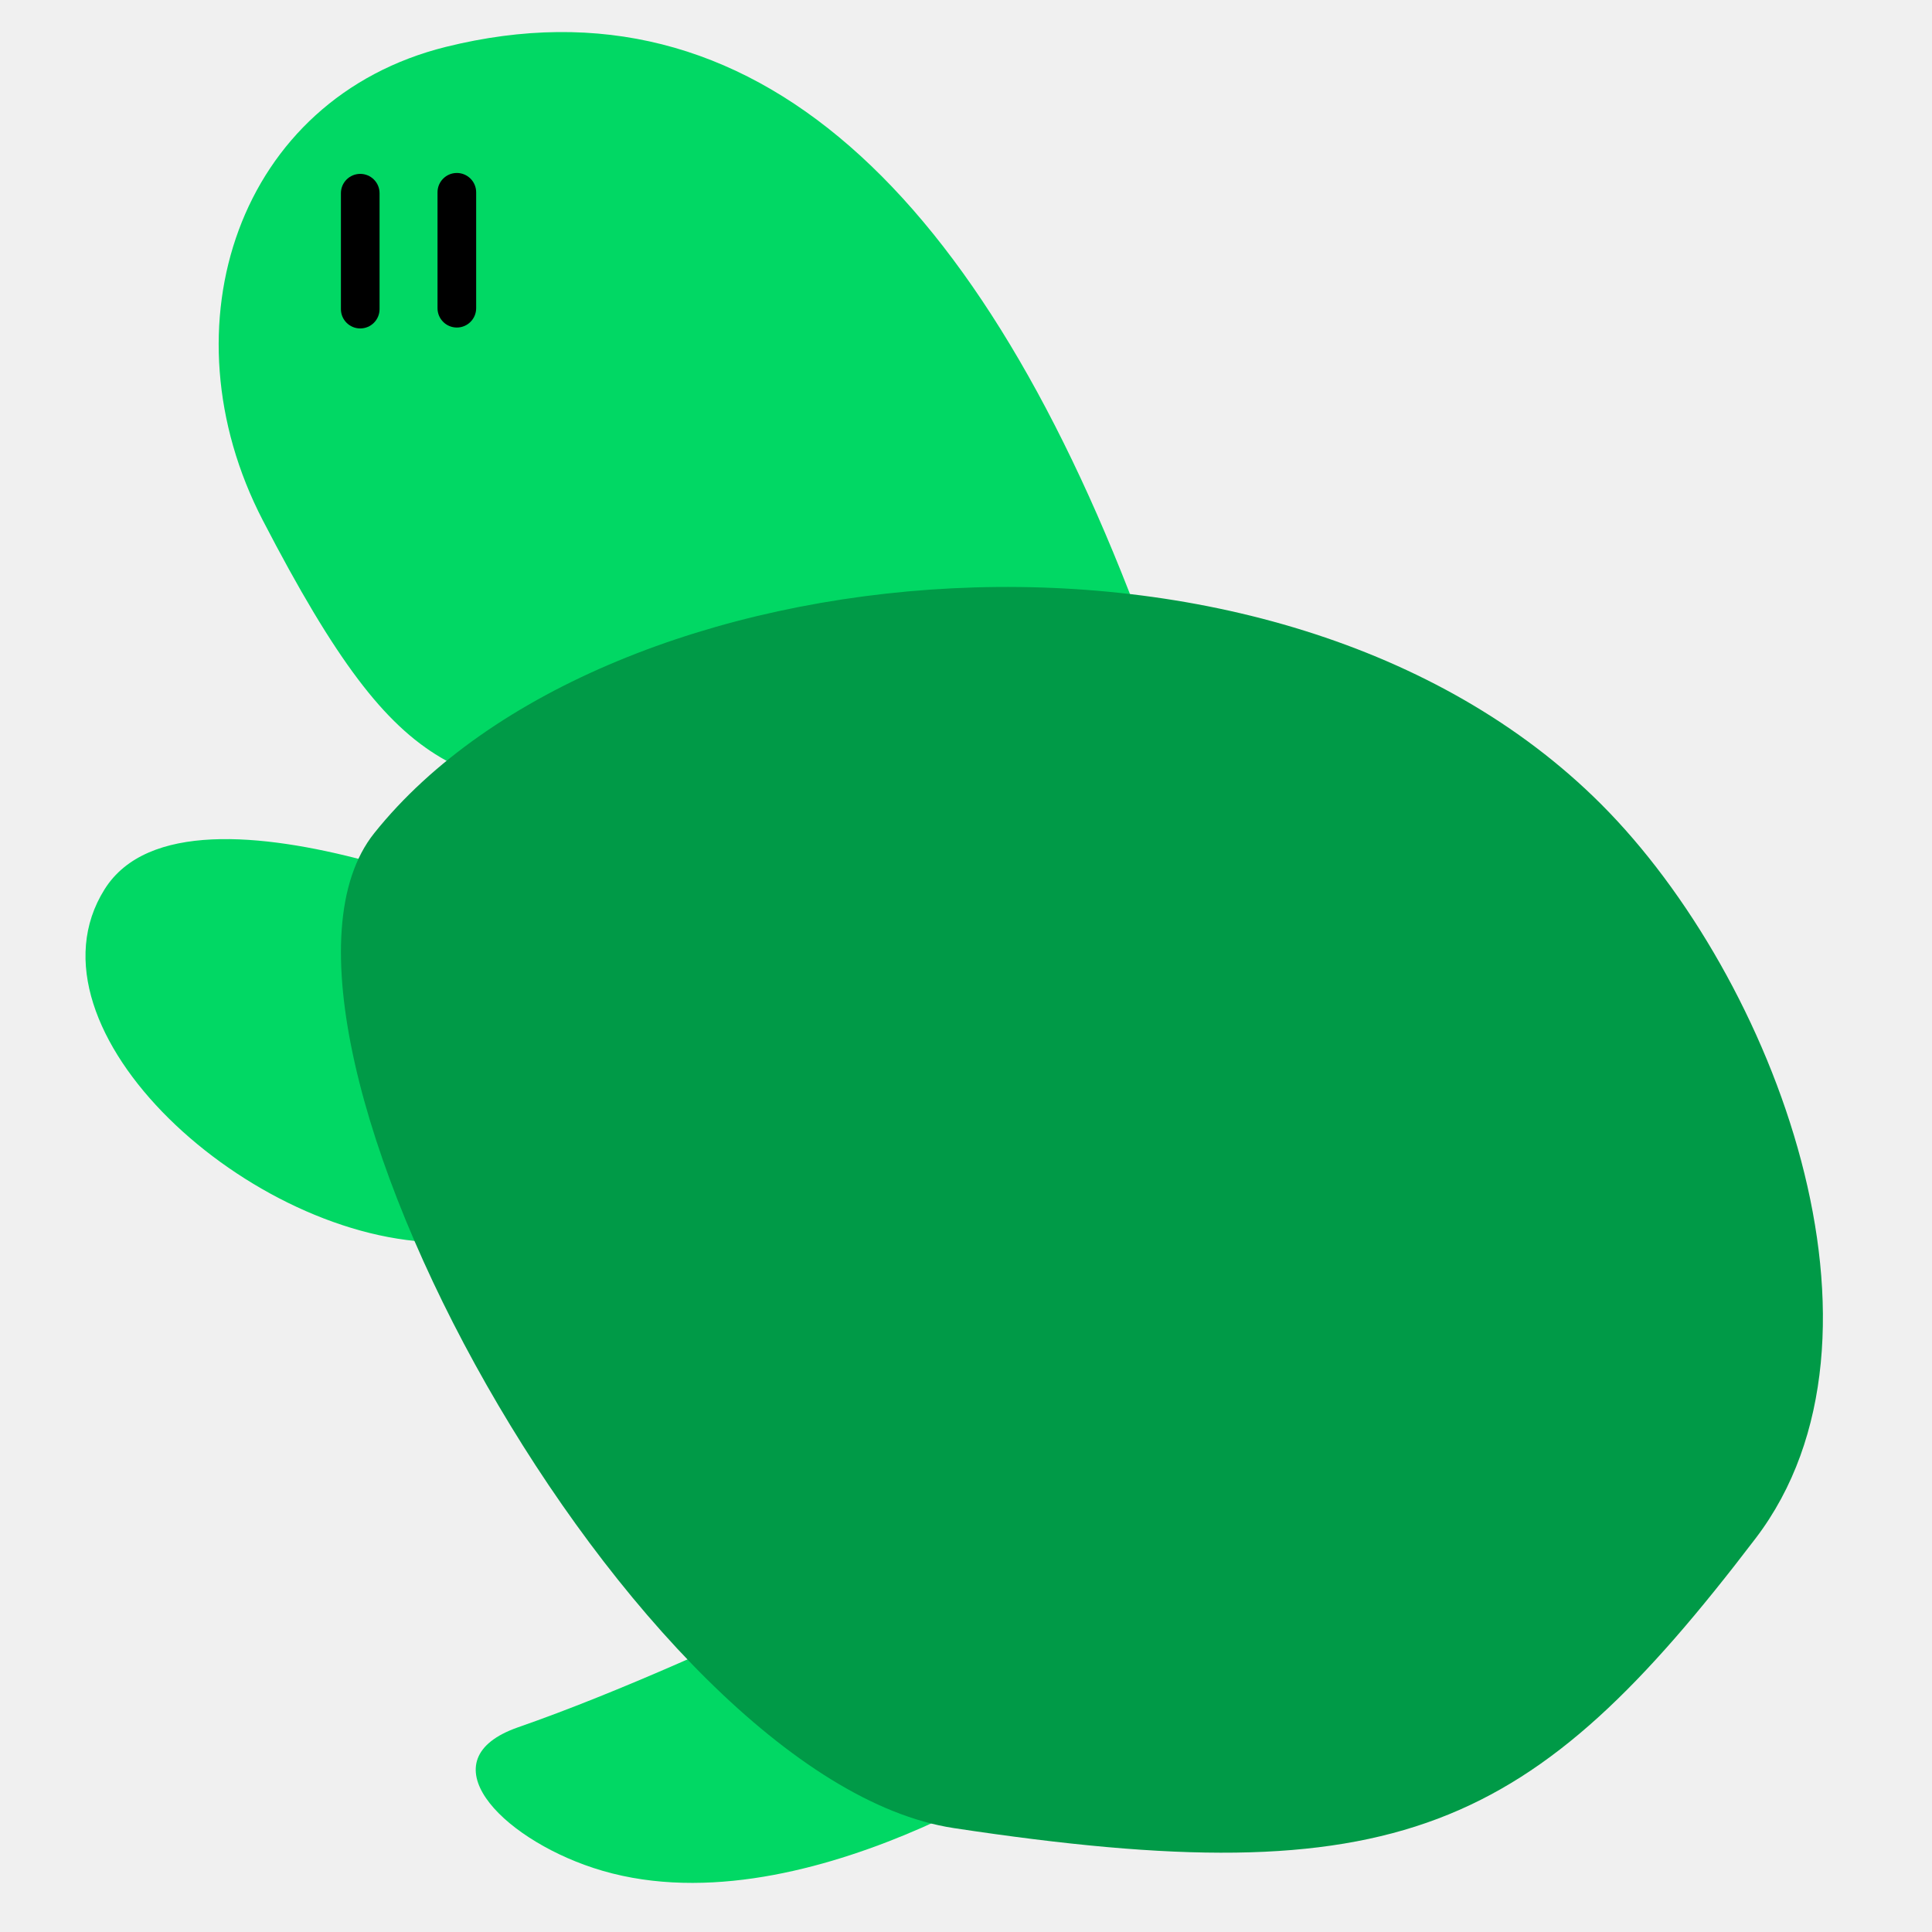
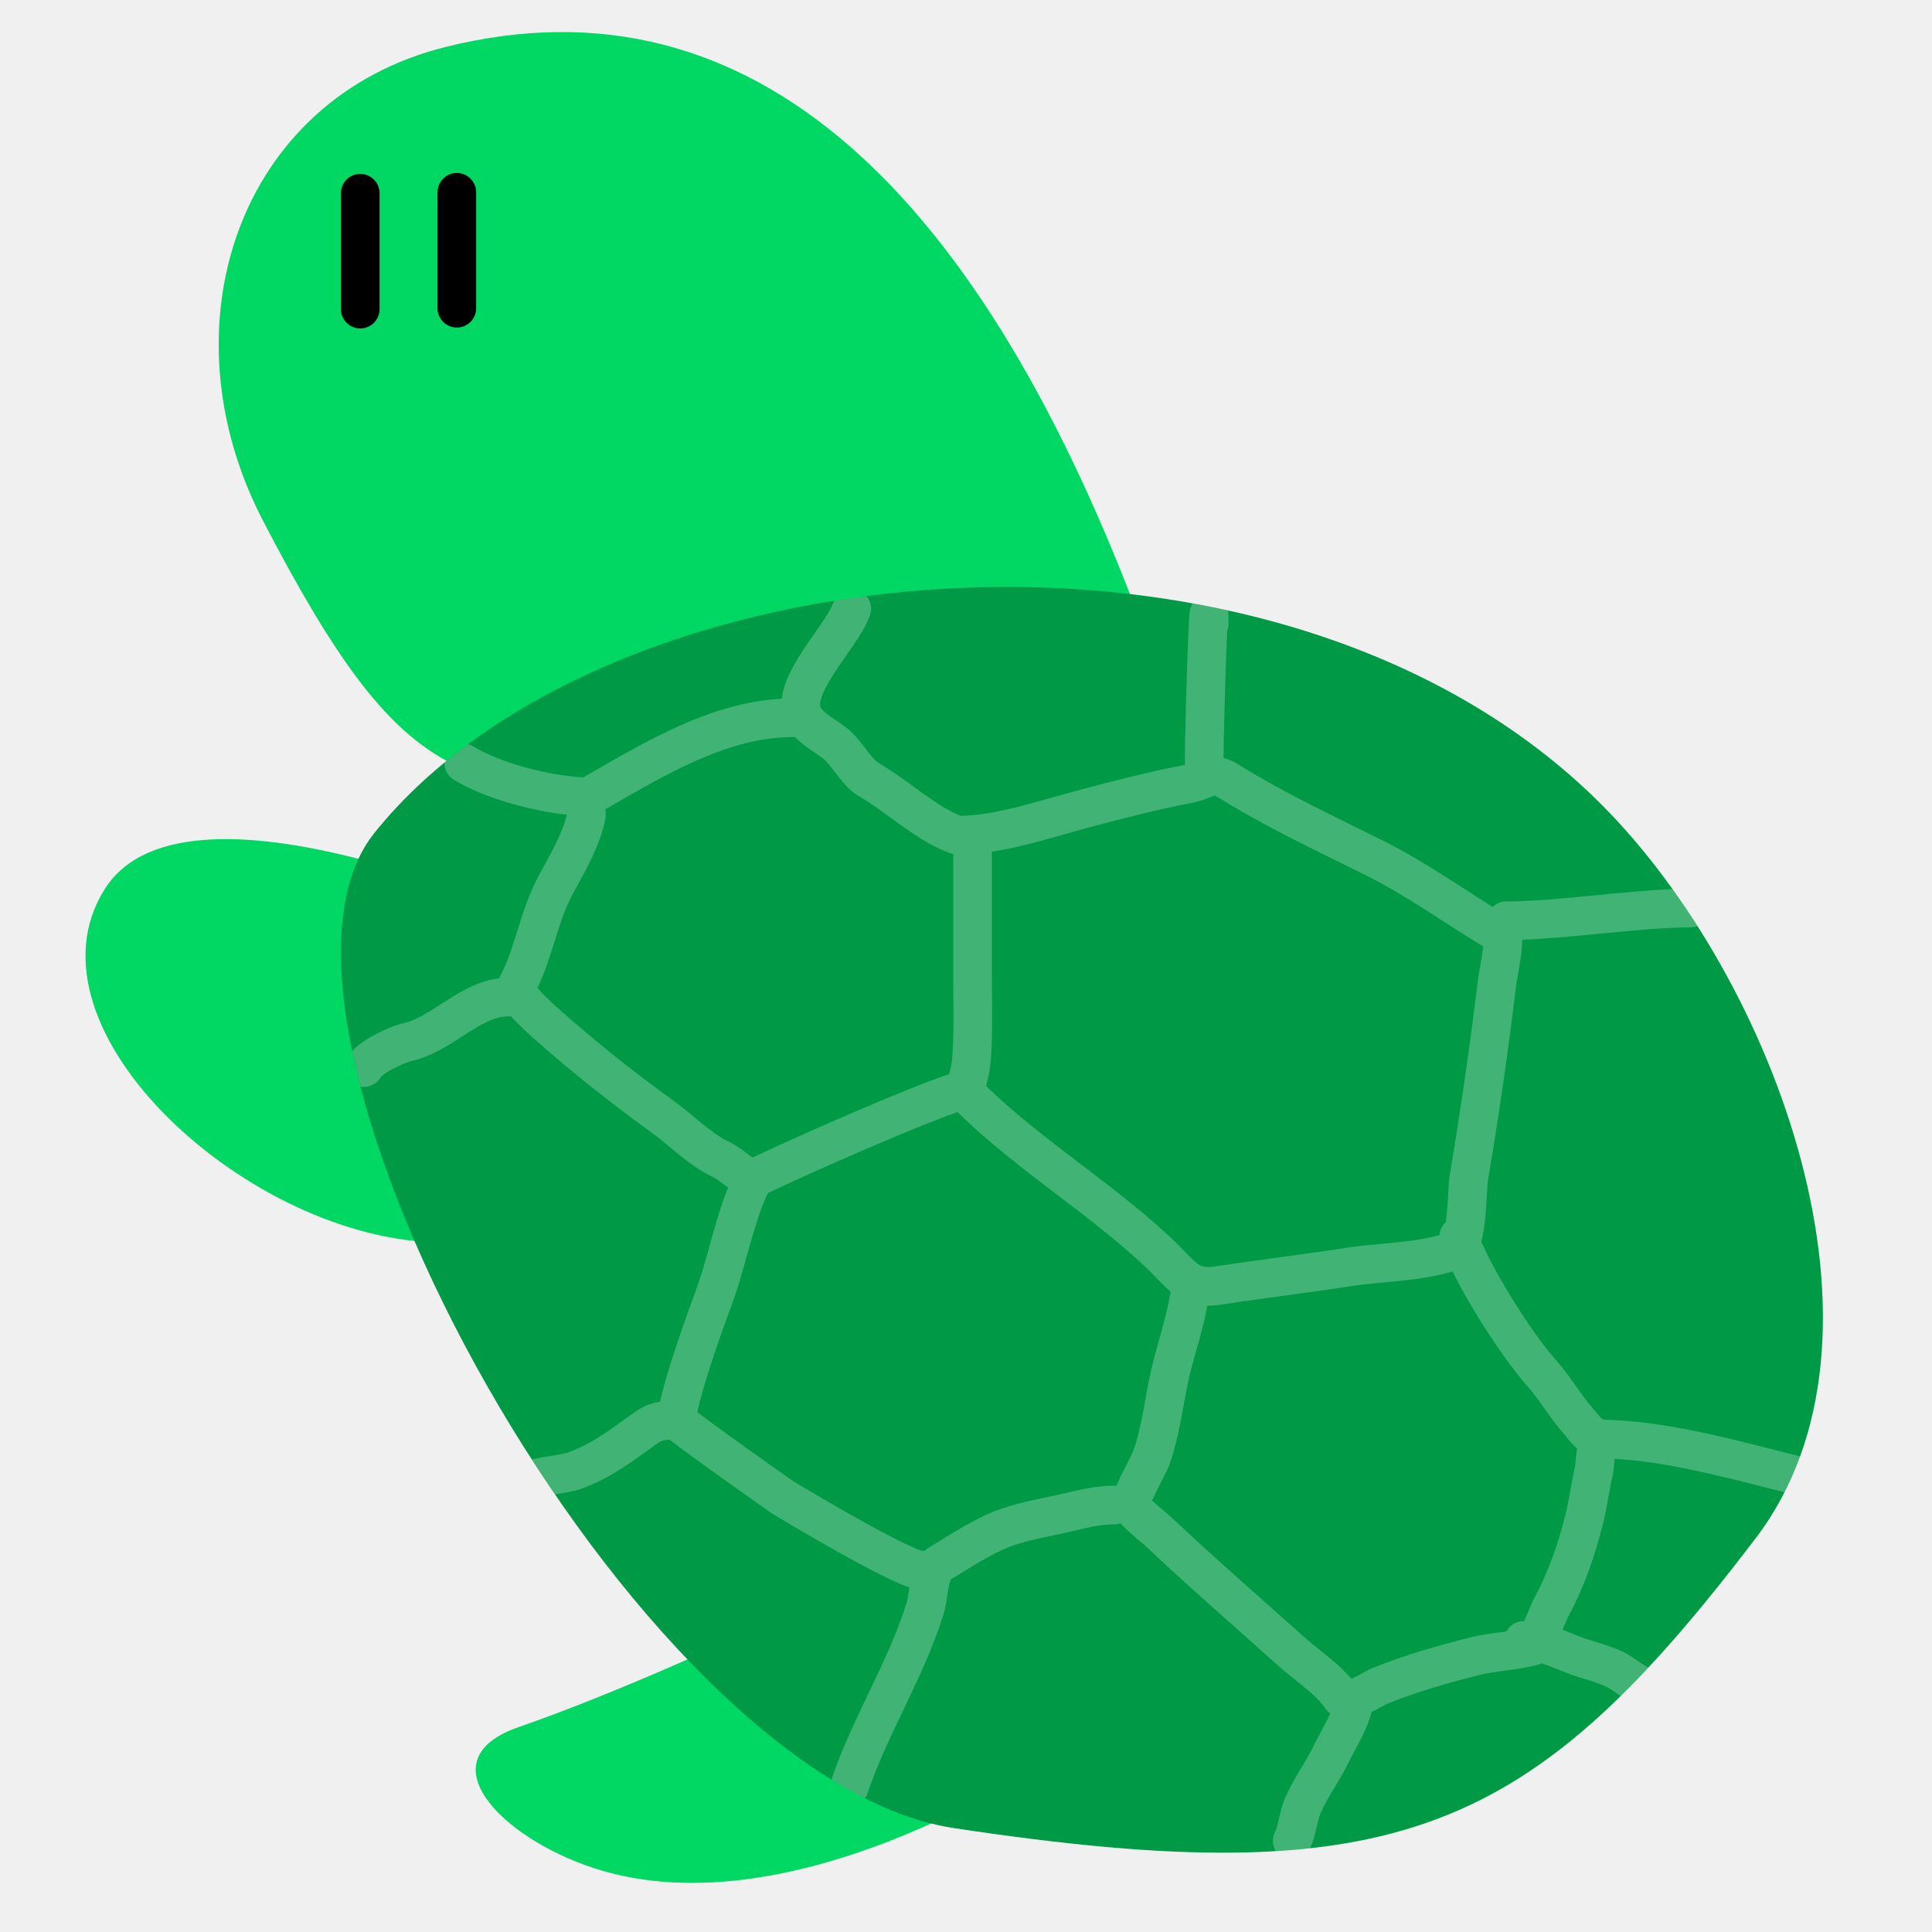
<svg xmlns="http://www.w3.org/2000/svg" width="100" height="100" viewBox="0 0 100 100" fill="none">
  <path d="M23.085 2.425C39.004 -1.527 50.843 10 59.233 32.716C62.134 40.57 44.541 44.189 34.346 42.158C23.698 40.036 21.145 41.488 13.599 26.925C8.389 16.869 12.338 5.093 23.085 2.425Z" fill="#01D864" />
  <rect x="17.646" y="9" width="2" height="8" rx="1" fill="black" />
  <rect x="22.646" y="8.953" width="2" height="8" rx="1" fill="black" />
  <path d="M5.417 46.024C9.787 39.084 29.152 48.278 29.152 48.278C29.152 48.278 38.17 57.268 31.155 62.228C28.445 64.144 26.232 64.3 22.913 64.304C13.031 64.317 0.84 53.295 5.417 46.024Z" fill="#01D864" />
  <path d="M26.822 89.402C37.254 85.77 51.81 78.018 51.81 78.018L54.956 90.631C54.956 90.631 41.368 100.203 30.698 96.68C25.878 95.088 22.028 91.071 26.822 89.402Z" fill="#01D864" />
  <path d="M19.372 43.122C31.326 28.179 66.025 24.775 82.872 41.622C91.872 50.622 98.824 69.188 90.872 79.622C79.273 94.842 72.412 98.113 49.372 94.622C32.872 92.122 11.372 53.122 19.372 43.122Z" fill="#009A47" />
+   <path fill-rule="evenodd" clip-rule="evenodd" d="M18.661 56.246C18.499 55.619 18.355 55.003 18.23 54.399C18.358 54.259 18.495 54.145 18.609 54.057C18.845 53.874 19.117 53.709 19.378 53.568C19.882 53.297 20.473 53.053 20.881 52.962C21.494 52.826 22.075 52.454 22.846 51.96L22.847 51.959C22.939 51.901 23.032 51.841 23.129 51.779C23.849 51.322 24.764 50.766 25.829 50.637C25.836 50.623 25.844 50.609 25.851 50.595C26.246 49.871 26.503 49.063 26.792 48.141L26.805 48.101C27.08 47.222 27.389 46.237 27.887 45.322C27.95 45.207 28.012 45.093 28.075 44.979C28.61 44.002 29.137 43.039 29.337 42.17C27.426 41.955 25.042 41.306 23.483 40.354C23.167 40.16 22.996 39.82 23.005 39.474C23.399 39.15 23.805 38.833 24.223 38.524C24.328 38.548 24.43 38.588 24.526 38.647C25.941 39.512 28.431 40.142 30.192 40.237C30.374 40.132 30.558 40.026 30.745 39.918L30.746 39.918L30.746 39.917C32.109 39.131 33.584 38.28 35.11 37.595C36.779 36.846 38.576 36.264 40.467 36.165C40.501 35.867 40.579 35.585 40.671 35.331C40.885 34.747 41.23 34.168 41.567 33.654C41.749 33.377 41.973 33.055 42.18 32.758L42.18 32.758L42.18 32.758L42.18 32.758C42.326 32.548 42.463 32.352 42.57 32.192C42.882 31.729 43.066 31.404 43.139 31.188C43.149 31.155 43.162 31.123 43.176 31.092C43.729 31.003 44.285 30.922 44.844 30.85C45.066 31.108 45.151 31.473 45.036 31.82C44.868 32.323 44.537 32.85 44.23 33.308C44.069 33.547 43.923 33.756 43.779 33.962L43.779 33.962L43.779 33.962L43.779 33.962L43.779 33.962C43.601 34.216 43.428 34.463 43.239 34.752C42.922 35.234 42.682 35.657 42.55 36.017C42.415 36.386 42.446 36.549 42.468 36.604C42.494 36.669 42.606 36.814 42.979 37.082C43.092 37.162 43.17 37.215 43.255 37.273L43.255 37.273L43.256 37.273L43.256 37.274L43.256 37.274C43.333 37.326 43.415 37.382 43.532 37.465C43.723 37.599 43.947 37.766 44.143 37.962C44.381 38.2 44.624 38.517 44.815 38.767C44.869 38.837 44.919 38.903 44.963 38.959C45.217 39.281 45.375 39.434 45.481 39.495C46.075 39.834 46.705 40.293 47.291 40.72C47.469 40.849 47.643 40.976 47.81 41.096C48.52 41.602 49.151 42.006 49.727 42.227C51.23 42.195 52.816 41.746 54.449 41.284C54.833 41.175 55.221 41.066 55.61 40.961C57.485 40.455 59.389 39.963 61.327 39.589C61.334 38.25 61.396 35.912 61.457 34.139C61.49 33.196 61.523 32.396 61.548 31.987C61.554 31.887 61.561 31.793 61.569 31.723L61.569 31.72C61.571 31.7 61.58 31.616 61.603 31.529C61.609 31.505 61.629 31.434 61.669 31.35C61.681 31.324 61.702 31.281 61.736 31.231C62.346 31.341 62.954 31.463 63.558 31.596C63.574 31.681 63.578 31.756 63.579 31.77L63.579 31.772C63.581 31.813 63.583 31.858 63.584 31.904C63.586 31.998 63.587 32.125 63.587 32.286C63.587 32.416 63.562 32.541 63.516 32.656C63.498 33.062 63.477 33.599 63.456 34.208C63.4 35.825 63.345 37.893 63.33 39.234C63.599 39.299 63.853 39.419 64.099 39.571C66.051 40.783 68.005 41.745 70.062 42.759C70.579 43.013 71.102 43.271 71.633 43.536C72.822 44.131 73.941 44.82 75.018 45.508C75.294 45.684 75.567 45.86 75.837 46.034L75.838 46.035L75.84 46.036L75.84 46.036C76.317 46.344 76.787 46.648 77.26 46.944C77.441 46.767 77.687 46.658 77.96 46.658C79.295 46.658 80.933 46.5 82.638 46.334L82.677 46.33C83.995 46.202 85.353 46.07 86.575 46.02C87.018 46.638 87.449 47.276 87.867 47.933C87.754 47.976 87.632 48 87.504 48C86.173 48 84.537 48.159 82.832 48.325L82.801 48.328C81.442 48.46 80.039 48.596 78.784 48.642C78.786 48.69 78.786 48.734 78.785 48.775C78.782 49.042 78.745 49.35 78.706 49.623C78.665 49.905 78.614 50.192 78.572 50.425L78.566 50.454C78.524 50.691 78.498 50.837 78.489 50.906C78.072 54.341 77.584 57.755 77.006 61.172L77.006 61.172L77.006 61.172L77.004 61.187C77.003 61.197 77.001 61.212 76.999 61.232C76.996 61.271 76.992 61.32 76.987 61.382C76.98 61.493 76.972 61.626 76.964 61.782L76.961 61.837C76.941 62.189 76.916 62.632 76.871 63.07C76.831 63.46 76.772 63.886 76.673 64.264C77.009 65.052 77.576 66.095 78.228 67.153C79.045 68.481 79.923 69.713 80.498 70.353C80.889 70.787 81.216 71.248 81.507 71.66L81.542 71.709C81.828 72.115 82.08 72.471 82.364 72.8C82.451 72.9 82.527 72.992 82.593 73.072L82.632 73.119C82.681 73.179 82.722 73.228 82.761 73.274C82.86 73.39 82.9 73.426 82.919 73.441L82.92 73.441C82.923 73.444 82.929 73.449 82.959 73.457C83.01 73.471 83.113 73.489 83.32 73.496C86.15 73.592 89.227 74.376 91.934 75.066C92.316 75.163 92.689 75.258 93.054 75.35C93.096 75.36 93.136 75.373 93.175 75.388C92.944 76.022 92.676 76.641 92.371 77.24C92.058 77.162 91.743 77.082 91.427 77.001C88.805 76.335 86.081 75.642 83.573 75.509C83.566 75.577 83.561 75.635 83.556 75.697C83.55 75.76 83.544 75.828 83.536 75.916C83.52 76.073 83.498 76.268 83.453 76.456C83.372 76.8 83.31 77.152 83.242 77.536L83.23 77.6C83.159 78 83.081 78.434 82.971 78.871C82.546 80.574 81.984 82.177 81.129 83.761C81.13 83.758 81.126 83.767 81.117 83.789L81.116 83.79L81.079 83.877C81.06 83.92 81.036 83.976 81.006 84.046L80.946 84.188L80.876 84.355C81.07 84.429 81.241 84.499 81.399 84.563L81.4 84.563L81.4 84.564L81.401 84.564L81.401 84.564C81.688 84.68 81.937 84.782 82.223 84.87L82.335 84.904L82.463 84.943L82.463 84.943L82.463 84.943C82.964 85.095 83.576 85.28 84.128 85.556C84.24 85.612 84.403 85.722 84.506 85.791L84.52 85.8C84.57 85.834 84.621 85.868 84.673 85.903L84.673 85.903C84.766 85.966 84.862 86.031 84.958 86.095C85.072 86.17 85.168 86.232 85.24 86.276C85.272 86.284 85.303 86.293 85.334 86.304C84.851 86.821 84.371 87.315 83.891 87.787C83.879 87.778 83.866 87.77 83.853 87.762C83.75 87.693 83.64 87.619 83.542 87.553L83.405 87.46C83.331 87.41 83.282 87.379 83.255 87.361L83.255 87.361L83.255 87.361L83.254 87.361C83.223 87.34 83.219 87.338 83.233 87.345C82.846 87.151 82.419 87.021 81.911 86.866C81.821 86.839 81.728 86.811 81.633 86.781C81.277 86.671 80.874 86.509 80.525 86.368L80.525 86.368C80.357 86.3 80.201 86.237 80.069 86.188C79.976 86.153 79.887 86.121 79.801 86.093C79.753 86.116 79.699 86.137 79.639 86.154C79.076 86.315 78.501 86.393 78 86.459L77.925 86.469C77.432 86.534 77.009 86.589 76.605 86.69C74.947 87.105 73.307 87.575 71.769 88.2L71.764 88.202L71.738 88.216L71.703 88.234C71.685 88.244 71.667 88.254 71.647 88.265C71.627 88.277 71.605 88.289 71.581 88.302L71.58 88.303L71.479 88.359C71.346 88.433 71.177 88.525 70.995 88.613C70.876 89.077 70.682 89.516 70.498 89.889C70.369 90.151 70.231 90.406 70.108 90.635L70.108 90.635L70.103 90.645C69.974 90.884 69.864 91.089 69.773 91.276C69.557 91.722 69.302 92.146 69.075 92.526L68.988 92.671C68.729 93.104 68.509 93.488 68.341 93.883C68.264 94.066 68.217 94.272 68.144 94.594L68.144 94.594L68.138 94.619C68.074 94.901 67.986 95.29 67.808 95.666C67.234 95.729 66.645 95.779 66.041 95.816C65.859 95.529 65.828 95.157 65.99 94.831C66.065 94.683 66.116 94.493 66.188 94.176L66.204 94.104C66.266 93.831 66.35 93.458 66.499 93.104C66.726 92.568 67.012 92.079 67.271 91.645L67.359 91.498C67.592 91.109 67.798 90.764 67.973 90.404C68.085 90.173 68.215 89.931 68.338 89.704L68.342 89.696C68.47 89.459 68.592 89.232 68.704 89.005C68.758 88.895 68.807 88.79 68.851 88.691C68.752 88.614 68.658 88.516 68.575 88.394C68.353 88.07 68.005 87.737 67.558 87.365C67.416 87.247 67.251 87.116 67.08 86.978C66.774 86.734 66.446 86.472 66.184 86.237C65.502 85.624 64.812 85.012 64.121 84.398L64.121 84.398L64.121 84.398C62.556 83.009 60.981 81.611 59.449 80.168C59.304 80.032 59.151 79.901 58.975 79.751L58.975 79.751L58.975 79.751L58.975 79.751C58.879 79.669 58.776 79.581 58.664 79.483C58.451 79.297 58.214 79.083 57.997 78.848C57.899 78.881 57.793 78.898 57.684 78.898C57.006 78.898 56.359 79.05 55.547 79.244C55.156 79.338 54.781 79.416 54.42 79.492L54.42 79.492C53.49 79.687 52.657 79.862 51.889 80.218C51.08 80.593 50.209 81.134 49.363 81.66L49.215 81.752L49.21 81.764C49.173 81.85 49.133 81.986 49.094 82.183C49.063 82.343 49.039 82.504 49.013 82.68L49.013 82.68L49.013 82.68L48.994 82.806C48.964 83.005 48.923 83.267 48.855 83.489C48.339 85.18 47.584 86.781 46.855 88.305L46.756 88.513C46.053 89.983 45.384 91.38 44.904 92.82C44.872 92.915 44.827 93.003 44.771 93.082C44.194 92.791 43.614 92.466 43.033 92.109C43.551 90.576 44.258 89.1 44.935 87.684L45.051 87.442C45.785 85.906 46.476 84.433 46.942 82.905C46.96 82.846 46.983 82.729 47.016 82.506L47.032 82.401L47.032 82.401L47.032 82.401L47.032 82.4C47.043 82.327 47.055 82.248 47.068 82.165C46.807 82.077 46.511 81.951 46.207 81.811C45.466 81.468 44.524 80.966 43.612 80.46C42.696 79.95 41.79 79.424 41.114 79.027C40.776 78.828 40.495 78.66 40.298 78.543C40.27 78.526 40.244 78.511 40.22 78.496C40.158 78.459 40.107 78.428 40.069 78.405L40.008 78.369L39.992 78.359L39.988 78.357L39.987 78.356L39.987 78.356C39.987 78.356 39.987 78.356 40.505 77.5L39.93 78.319L39.929 78.318L39.929 78.318L39.926 78.316L39.915 78.308L39.872 78.278L39.711 78.165C39.572 78.067 39.373 77.926 39.132 77.756C38.651 77.416 38.005 76.958 37.344 76.485C36.684 76.013 36.006 75.524 35.463 75.123C35.192 74.923 34.95 74.742 34.76 74.594C34.728 74.569 34.695 74.544 34.662 74.518C34.494 74.522 34.399 74.538 34.327 74.559C34.249 74.582 34.148 74.625 33.979 74.745C33.831 74.85 33.683 74.958 33.533 75.066L33.533 75.066L33.53 75.068L33.529 75.068L33.529 75.069C32.509 75.806 31.427 76.588 30.037 77.074C29.74 77.177 29.355 77.244 29.034 77.298C28.957 77.311 28.879 77.323 28.802 77.336L28.802 77.336L28.802 77.336C28.777 77.34 28.752 77.344 28.726 77.348C28.317 76.751 27.916 76.146 27.522 75.535C27.541 75.531 27.561 75.527 27.58 75.523C27.894 75.458 28.22 75.405 28.501 75.359L28.501 75.359C28.572 75.347 28.641 75.336 28.705 75.325C29.062 75.266 29.271 75.222 29.377 75.185C30.474 74.803 31.307 74.203 32.341 73.458L32.342 73.458C32.496 73.347 32.655 73.233 32.819 73.116C33.119 72.903 33.422 72.74 33.768 72.639C33.901 72.6 34.033 72.573 34.163 72.554C34.344 71.748 34.63 70.799 34.924 69.903C35.323 68.685 35.764 67.481 36.047 66.706L36.047 66.706L36.048 66.706L36.065 66.657C36.298 66.022 36.499 65.299 36.717 64.514C36.793 64.242 36.87 63.964 36.952 63.679C37.161 62.947 37.396 62.179 37.687 61.465C37.608 61.411 37.537 61.358 37.474 61.311L37.401 61.257C37.165 61.082 37.029 60.981 36.882 60.911C36.22 60.598 35.63 60.155 35.117 59.741C34.936 59.594 34.768 59.455 34.608 59.322L34.607 59.321C34.284 59.053 33.992 58.811 33.682 58.587C31.764 57.203 29.875 55.716 28.091 54.155C28.072 54.138 28.046 54.115 28.014 54.088L28.012 54.086L28.011 54.086C27.785 53.89 27.272 53.446 26.817 52.99C26.693 52.866 26.565 52.733 26.443 52.596C26.391 52.605 26.337 52.609 26.282 52.609C25.674 52.609 25.056 52.925 24.202 53.467C24.113 53.523 24.022 53.583 23.927 53.644L23.926 53.645C23.206 54.11 22.302 54.695 21.315 54.914C21.155 54.95 20.746 55.103 20.326 55.329C20.125 55.437 19.953 55.546 19.829 55.641C19.754 55.699 19.719 55.735 19.708 55.746L19.707 55.747C19.497 56.126 19.071 56.318 18.661 56.246ZM40.505 77.5L39.93 78.319L39.958 78.338L39.987 78.356L40.505 77.5ZM47.873 80.258C47.937 80.201 48.007 80.148 48.085 80.1L48.321 79.953L48.321 79.953L48.321 79.953C49.145 79.44 50.121 78.833 51.048 78.403C52.042 77.942 53.21 77.698 54.204 77.49C54.518 77.425 54.814 77.363 55.083 77.299L55.152 77.282C55.906 77.102 56.759 76.898 57.684 76.898C57.718 76.898 57.752 76.9 57.786 76.903C57.862 76.722 57.95 76.535 58.035 76.362C58.139 76.148 58.251 75.928 58.35 75.735L58.35 75.735L58.434 75.571C58.493 75.455 58.542 75.356 58.581 75.274C58.601 75.234 58.616 75.202 58.627 75.176L58.636 75.154L58.641 75.143L58.643 75.139L58.643 75.139C58.95 74.292 59.106 73.429 59.278 72.476C59.34 72.132 59.404 71.776 59.478 71.406C59.622 70.689 59.822 69.971 60.01 69.295L60.011 69.295C60.051 69.151 60.09 69.008 60.129 68.868C60.322 68.167 60.49 67.505 60.59 66.856C60.375 66.676 60.18 66.478 60.003 66.295C59.962 66.252 59.921 66.21 59.88 66.167C59.681 65.96 59.482 65.753 59.241 65.528C57.828 64.21 56.288 63.036 54.701 61.828L54.701 61.828L54.701 61.827L54.701 61.827L54.7 61.827L54.7 61.827L54.585 61.74C52.972 60.511 51.314 59.242 49.795 57.791C49.717 57.717 49.642 57.639 49.571 57.559C47.447 58.286 42.036 60.659 39.743 61.754C39.414 62.444 39.142 63.295 38.874 64.229C38.804 64.475 38.734 64.728 38.662 64.985L38.662 64.985L38.662 64.985C38.438 65.792 38.206 66.627 37.944 67.344L37.928 67.386C37.644 68.162 37.213 69.34 36.825 70.526C36.511 71.485 36.241 72.399 36.092 73.096C36.248 73.214 36.437 73.356 36.651 73.514C37.182 73.906 37.85 74.388 38.508 74.859C39.165 75.329 39.808 75.784 40.287 76.123C40.526 76.292 40.724 76.432 40.863 76.53L41.023 76.642L41.051 76.662L41.1 76.692C41.152 76.723 41.227 76.768 41.324 76.826C41.518 76.942 41.795 77.107 42.128 77.303C42.796 77.696 43.687 78.213 44.584 78.711C45.486 79.213 46.376 79.685 47.047 79.995C47.342 80.132 47.566 80.223 47.718 80.274C47.769 80.265 47.821 80.259 47.873 80.258ZM49.127 55.602C49.14 55.55 49.152 55.501 49.163 55.457L49.163 55.457C49.172 55.422 49.18 55.389 49.186 55.362C49.229 55.184 49.267 54.995 49.286 54.758C49.366 53.761 49.357 52.769 49.347 51.728C49.344 51.381 49.341 51.029 49.341 50.669V50.655V50.64V50.626V50.611V50.597V50.582V50.568V50.553V50.539V50.524V50.51V50.495V50.48V50.466V50.451V50.437V50.422V50.408V50.393V50.379V50.364V50.35V50.335V50.321V50.306V50.291V50.277V50.263V50.248V50.233V50.219V50.204V50.19V50.175V50.161V50.146V50.132V50.117V50.103V50.088V50.074V50.059V50.044V50.03V50.015V50.001V49.986V49.972V49.957V49.943V49.928V49.914V49.899V49.885V49.87V49.856V49.841V49.827V49.812V49.797V49.783V49.768V49.754V49.739V49.725V49.71V49.696V49.681V49.667V49.652V49.638V49.623V49.608V49.594V49.58V49.565V49.55V49.536V49.521V49.507V49.492V49.478V49.463V49.449V49.434V49.42V49.405V49.391V49.376V49.361V49.347V49.332V49.318V49.303V49.289V49.274V49.26V49.245V49.231V49.216V49.202V49.187V49.173V49.158V49.144V49.129V49.114V49.1V49.085V49.071V49.056V49.042V49.027V49.013V48.998V48.984V48.969V48.955V48.94V48.925V48.911V48.897V48.882V48.867V48.853V48.838V48.824V48.809V48.795V48.78V48.766V48.751V48.737V48.722V48.708V48.693V48.678V48.664V48.649V48.635V48.62V48.606V48.591V48.577V48.562V48.548V48.533V48.519V48.504V48.49V48.475V48.461V48.446V48.431V48.417V48.402V48.388V48.373V48.359V48.344V48.33V48.315V48.301V48.286V48.272V48.257V48.242V48.228V48.214V48.199V48.184V48.17V48.155V48.141V48.126V48.112V48.097V48.083V48.068V48.054V48.039V48.025V48.01V47.995V47.981V47.966V47.952V47.937V47.923V47.908V47.894V47.879V47.865V47.85V47.836V47.821V47.807V47.792V47.778V47.763V47.748V47.734V47.719V47.705V47.69V47.676V47.661V47.647V47.632V47.618V47.603V47.589V47.574V47.559V47.545V47.531V47.516V47.501V47.487V47.472V47.458V47.443V47.429V47.414V47.4V47.385V47.371V47.356V47.342V47.327V47.312V47.298V47.283V47.269V47.254V47.24V47.225V47.211V47.196V47.182V47.167V47.153V47.138V47.124V47.109V47.094V47.08V47.065V47.051V47.036V47.022V47.007V46.993V46.978V46.964V46.949V46.935V46.92V46.906V46.891V46.877V46.862V46.847V46.833V46.818V46.804V46.789V46.775V46.76V46.746V46.731V46.717V46.702V46.688V46.673V46.659V46.644V46.63V46.615V46.6V46.586V46.571V46.557V46.542V46.528V46.513V46.499V46.484V46.47V46.455V46.441V46.426V46.411V46.397V46.382V46.368V46.353V46.339V46.324V46.31V46.295V46.281V46.266V46.252V46.237V46.223V46.208V46.194V46.179V46.164V46.15V46.135V46.121V46.106V46.092V46.077V46.063V46.048V46.034V46.019V46.005V45.99V45.976V45.961V45.947V45.932V45.917V45.903V45.888V45.874V45.859V45.845V45.83V45.816V45.801V45.787V45.772V45.758V45.743V45.728V45.714V45.699V45.685V45.67V45.656V45.641V45.627V45.612V45.598V45.583V45.569V45.554V45.54V45.525V45.511V45.496V45.481V45.467V45.452V45.438V45.423V45.409V45.394V45.38V45.365V45.351V45.336V45.322V45.307V45.293V45.278V45.264V45.249V45.234V45.22V45.205V45.191V45.176V45.162V45.147V45.133V45.118V45.104V45.089V45.075V45.06V45.045V45.031V45.016V45.002V44.987V44.973V44.958V44.944V44.929V44.915V44.9V44.886V44.871V44.857V44.842V44.828V44.813V44.798V44.784V44.769V44.755V44.74V44.726V44.711V44.697V44.682V44.668V44.653V44.639V44.624V44.61V44.595V44.581V44.566V44.551V44.537V44.522V44.508V44.493V44.479V44.464V44.45V44.435V44.421V44.406V44.392V44.377V44.362V44.348V44.333V44.319V44.304V44.29V44.275V44.261V44.246V44.232V44.217V44.205C49.299 44.196 49.258 44.184 49.218 44.169C48.298 43.857 47.414 43.269 46.65 42.724C46.438 42.574 46.236 42.427 46.042 42.285L46.041 42.285L46.041 42.284L46.041 42.284C45.478 41.875 44.978 41.511 44.489 41.231C44.008 40.957 43.642 40.513 43.393 40.197C43.304 40.084 43.226 39.983 43.156 39.892L43.156 39.892C42.99 39.675 42.866 39.513 42.729 39.376C42.658 39.306 42.548 39.218 42.379 39.099C42.334 39.067 42.259 39.016 42.176 38.959C42.052 38.873 41.908 38.775 41.814 38.707C41.621 38.569 41.373 38.383 41.143 38.144C41.107 38.148 41.071 38.15 41.034 38.15C39.326 38.15 37.629 38.657 35.928 39.42C34.504 40.059 33.133 40.85 31.771 41.636L31.77 41.636C31.627 41.719 31.483 41.801 31.34 41.884L31.34 41.888L31.34 41.888L31.34 41.888C31.342 41.921 31.343 41.958 31.345 42C31.347 42.052 31.349 42.117 31.348 42.182C31.347 42.238 31.343 42.343 31.32 42.458C31.076 43.68 30.363 44.972 29.831 45.937C29.766 46.056 29.703 46.169 29.644 46.278C29.247 47.007 28.989 47.818 28.701 48.74L28.688 48.78C28.454 49.525 28.197 50.345 27.821 51.132C27.925 51.258 28.065 51.41 28.233 51.578C28.63 51.975 29.076 52.362 29.312 52.566L29.312 52.566C29.35 52.599 29.382 52.627 29.408 52.65C31.14 54.166 32.979 55.614 34.852 56.965C35.218 57.229 35.599 57.544 35.95 57.836L35.95 57.836C36.097 57.958 36.24 58.076 36.374 58.185C36.861 58.578 37.3 58.896 37.738 59.103C38.078 59.265 38.382 59.492 38.59 59.649L38.591 59.649C38.617 59.669 38.642 59.688 38.666 59.705C38.789 59.797 38.884 59.863 38.962 59.911C41.373 58.764 46.904 56.339 49.043 55.626C49.071 55.617 49.099 55.609 49.127 55.602ZM78.861 83.909L78.891 83.909L78.896 83.899C78.967 83.734 79.037 83.567 79.102 83.415L79.102 83.415L79.165 83.266L79.172 83.248L79.173 83.248L79.173 83.247L79.173 83.247C79.237 83.096 79.317 82.906 79.369 82.811C80.126 81.408 80.635 79.97 81.031 78.386C81.121 78.024 81.189 77.653 81.261 77.25L81.275 77.173C81.341 76.801 81.412 76.398 81.507 75.998C81.53 75.899 81.539 75.794 81.553 75.629C81.562 75.528 81.573 75.405 81.59 75.248C81.598 75.169 81.609 75.073 81.626 74.966C81.467 74.834 81.34 74.691 81.237 74.569C81.165 74.485 81.116 74.425 81.068 74.367L81.068 74.366L81.068 74.366C81.008 74.293 80.95 74.222 80.851 74.107C80.501 73.702 80.197 73.272 79.925 72.886L79.925 72.886L79.925 72.886L79.924 72.886L79.924 72.886L79.924 72.886L79.874 72.814C79.578 72.395 79.313 72.026 79.011 71.69C78.317 70.918 77.366 69.568 76.525 68.202C76.038 67.412 75.563 66.576 75.184 65.807C74.374 66.058 73.498 66.185 72.683 66.274C72.302 66.316 71.942 66.35 71.598 66.381L71.598 66.381C71.008 66.436 70.468 66.486 69.951 66.567C68.824 66.744 67.696 66.897 66.579 67.049L66.521 67.057C65.421 67.206 64.332 67.354 63.247 67.522C62.987 67.563 62.737 67.584 62.495 67.58C62.377 68.208 62.217 68.818 62.057 69.399C62.015 69.554 61.972 69.706 61.93 69.857L61.93 69.858C61.742 70.531 61.567 71.161 61.439 71.798C61.382 72.083 61.328 72.385 61.272 72.697L61.272 72.697C61.093 73.695 60.894 74.8 60.522 75.822C60.456 76.006 60.325 76.265 60.216 76.478L60.125 76.657C60.028 76.847 59.927 77.043 59.832 77.238C59.754 77.398 59.688 77.541 59.636 77.663C59.737 77.761 59.852 77.865 59.98 77.977C60.054 78.042 60.138 78.113 60.225 78.188L60.225 78.188L60.225 78.188L60.225 78.188C60.423 78.358 60.64 78.543 60.82 78.712C62.33 80.134 63.869 81.5 65.423 82.879C66.12 83.498 66.819 84.119 67.521 84.749C67.751 84.956 67.985 85.142 68.247 85.351L68.247 85.351L68.248 85.351C68.428 85.495 68.622 85.649 68.837 85.827C69.204 86.133 69.603 86.488 69.944 86.895C69.962 86.888 69.981 86.879 70 86.871C70.165 86.797 70.339 86.704 70.508 86.61L70.592 86.564C70.645 86.534 70.7 86.503 70.745 86.479C70.806 86.445 70.906 86.391 71.003 86.352C72.673 85.672 74.421 85.175 76.12 84.75C76.639 84.62 77.171 84.551 77.636 84.49L77.74 84.476C77.787 84.47 77.835 84.464 77.881 84.457C77.913 84.453 77.944 84.449 77.975 84.445C78.142 84.126 78.476 83.909 78.861 83.909ZM74.507 63.923C74.527 63.668 74.645 63.429 74.834 63.258C74.852 63.137 74.867 63.005 74.882 62.866C74.921 62.481 74.944 62.081 74.964 61.727L74.969 61.639C74.984 61.349 75.002 61.03 75.034 60.838C75.607 57.455 76.09 54.072 76.504 50.664C76.52 50.535 76.556 50.334 76.591 50.141L76.591 50.141L76.591 50.14L76.591 50.14L76.603 50.072C76.645 49.838 76.691 49.58 76.726 49.335C76.745 49.206 76.76 49.09 76.77 48.991C76.079 48.571 75.397 48.131 74.729 47.7L74.729 47.7L74.729 47.7L74.729 47.7L74.729 47.7L74.729 47.7L74.729 47.7L74.729 47.7L74.729 47.7L74.729 47.7L74.729 47.7L74.729 47.7L74.729 47.7L74.726 47.698C74.463 47.528 74.201 47.359 73.941 47.193C72.877 46.513 71.831 45.871 70.738 45.325C70.231 45.071 69.724 44.822 69.217 44.572C67.151 43.555 65.088 42.539 63.044 41.27C62.944 41.208 62.887 41.186 62.864 41.179L62.85 41.183C62.797 41.198 62.756 41.215 62.676 41.247C62.63 41.266 62.57 41.291 62.488 41.323C62.295 41.399 62.046 41.487 61.734 41.548C59.862 41.907 58.007 42.386 56.131 42.892C55.802 42.98 55.457 43.079 55.1 43.181C53.936 43.512 52.64 43.881 51.341 44.081V44.086V44.101V44.115V44.13V44.145V44.159V44.174V44.188V44.203V44.217V44.232V44.246V44.261V44.275V44.29V44.304V44.319V44.333V44.348V44.362V44.377V44.392V44.406V44.421V44.435V44.45V44.464V44.479V44.493V44.508V44.522V44.537V44.551V44.566V44.581V44.595V44.61V44.624V44.639V44.653V44.668V44.682V44.697V44.711V44.726V44.74V44.755V44.769V44.784V44.798V44.813V44.828V44.842V44.857V44.871V44.886V44.9V44.915V44.929V44.944V44.958V44.973V44.987V45.002V45.016V45.031V45.045V45.06V45.075V45.089V45.104V45.118V45.133V45.147V45.162V45.176V45.191V45.205V45.22V45.234V45.249V45.264V45.278V45.293V45.307V45.322V45.336V45.351V45.365V45.38V45.394V45.409V45.423V45.438V45.452V45.467V45.481V45.496V45.511V45.525V45.54V45.554V45.569V45.583V45.598V45.612V45.627V45.641V45.656V45.67V45.685V45.699V45.714V45.728V45.743V45.758V45.772V45.787V45.801V45.816V45.83V45.845V45.859V45.874V45.888V45.903V45.917V45.932V45.947V45.961V45.976V45.99V46.005V46.019V46.034V46.048V46.063V46.077V46.092V46.106V46.121V46.135V46.15V46.164V46.179V46.194V46.208V46.223V46.237V46.252V46.266V46.281V46.295V46.31V46.324V46.339V46.353V46.368V46.382V46.397V46.411V46.426V46.441V46.455V46.47V46.484V46.499V46.513V46.528V46.542V46.557V46.571V46.586V46.6V46.615V46.63V46.644V46.659V46.673V46.688V46.702V46.717V46.731V46.746V46.76V46.775V46.789V46.804V46.818V46.833V46.847V46.862V46.877V46.891V46.906V46.92V46.935V46.949V46.964V46.978V46.993V47.007V47.022V47.036V47.051V47.065V47.08V47.094V47.109V47.124V47.138V47.153V47.167V47.182V47.196V47.211V47.225V47.24V47.254V47.269V47.283V47.298V47.312V47.327V47.342V47.356V47.371V47.385V47.4V47.414V47.429V47.443V47.458V47.472V47.487V47.501V47.516V47.531V47.545V47.559V47.574V47.589V47.603V47.618V47.632V47.647V47.661V47.676V47.69V47.705V47.719V47.734V47.748V47.763V47.778V47.792V47.807V47.821V47.836V47.85V47.865V47.879V47.894V47.908V47.923V47.937V47.952V47.966V47.981V47.995V48.01V48.025V48.039V48.054V48.068V48.083V48.097V48.112V48.126V48.141V48.155V48.17V48.184V48.199V48.214V48.228V48.242V48.257V48.272V48.286V48.301V48.315V48.33V48.344V48.359V48.373V48.388V48.402V48.417V48.431V48.446V48.461V48.475V48.49V48.504V48.519V48.533V48.548V48.562V48.577V48.591V48.606V48.62V48.635V48.649V48.664V48.678V48.693V48.708V48.722V48.737V48.751V48.766V48.78V48.795V48.809V48.824V48.838V48.853V48.867V48.882V48.897V48.911V48.925V48.94V48.955V48.969V48.984V48.998V49.013V49.027V49.042V49.056V49.071V49.085V49.1V49.114V49.129V49.144V49.158V49.173V49.187V49.202V49.216V49.231V49.245V49.26V49.274V49.289V49.303V49.318V49.332V49.347V49.361V49.376V49.391V49.405V49.42V49.434V49.449V49.463V49.478V49.492V49.507V49.521V49.536V49.55V49.565V49.58V49.594V49.608V49.623V49.638V49.652V49.667V49.681V49.696V49.71V49.725V49.739V49.754V49.768V49.783V49.797V49.812V49.827V49.841V49.856V49.87V49.885V49.899V49.914V49.928V49.943V49.957V49.972V49.986V50.001V50.015V50.03V50.044V50.059V50.074V50.088V50.103V50.117V50.132V50.146V50.161V50.175V50.19V50.204V50.219V50.233V50.248V50.263V50.277V50.291V50.306V50.321V50.335V50.35V50.364V50.379V50.393V50.408V50.422V50.437V50.451V50.466V50.48V50.495V50.51V50.524V50.539V50.553V50.568V50.582V50.597V50.611V50.626V50.64V50.655V50.669C51.341 50.987 51.344 51.313 51.347 51.644C51.357 52.705 51.367 53.823 51.28 54.918C51.25 55.294 51.187 55.593 51.132 55.826C51.11 55.918 51.093 55.986 51.08 56.04L51.079 56.04C51.061 56.116 51.049 56.162 51.042 56.202C51.066 56.231 51.107 56.278 51.176 56.344C52.603 57.707 54.173 58.912 55.797 60.149L55.943 60.26L55.943 60.26C57.507 61.451 59.118 62.678 60.606 64.066C60.89 64.331 61.131 64.582 61.331 64.79L61.331 64.79L61.331 64.79C61.353 64.813 61.374 64.835 61.395 64.857C61.411 64.873 61.426 64.889 61.441 64.904C61.672 65.144 61.825 65.292 61.967 65.396C62.091 65.487 62.191 65.532 62.303 65.557C62.426 65.583 62.619 65.596 62.94 65.546C64.044 65.374 65.15 65.225 66.244 65.076L66.31 65.067C67.43 64.915 68.538 64.764 69.641 64.591C70.213 64.501 70.872 64.44 71.51 64.38H71.51C71.839 64.35 72.162 64.32 72.465 64.286C73.224 64.203 73.915 64.096 74.507 63.923ZM63.557 31.94C63.558 31.926 63.559 31.929 63.557 31.942L63.557 31.94ZM61.582 31.892C61.581 31.875 61.581 31.871 61.582 31.888L61.582 31.892ZM49.235 81.715C49.235 81.715 49.234 81.717 49.232 81.719C49.234 81.716 49.235 81.715 49.235 81.715Z" fill="white" fill-opacity="0.25" />
</svg>
